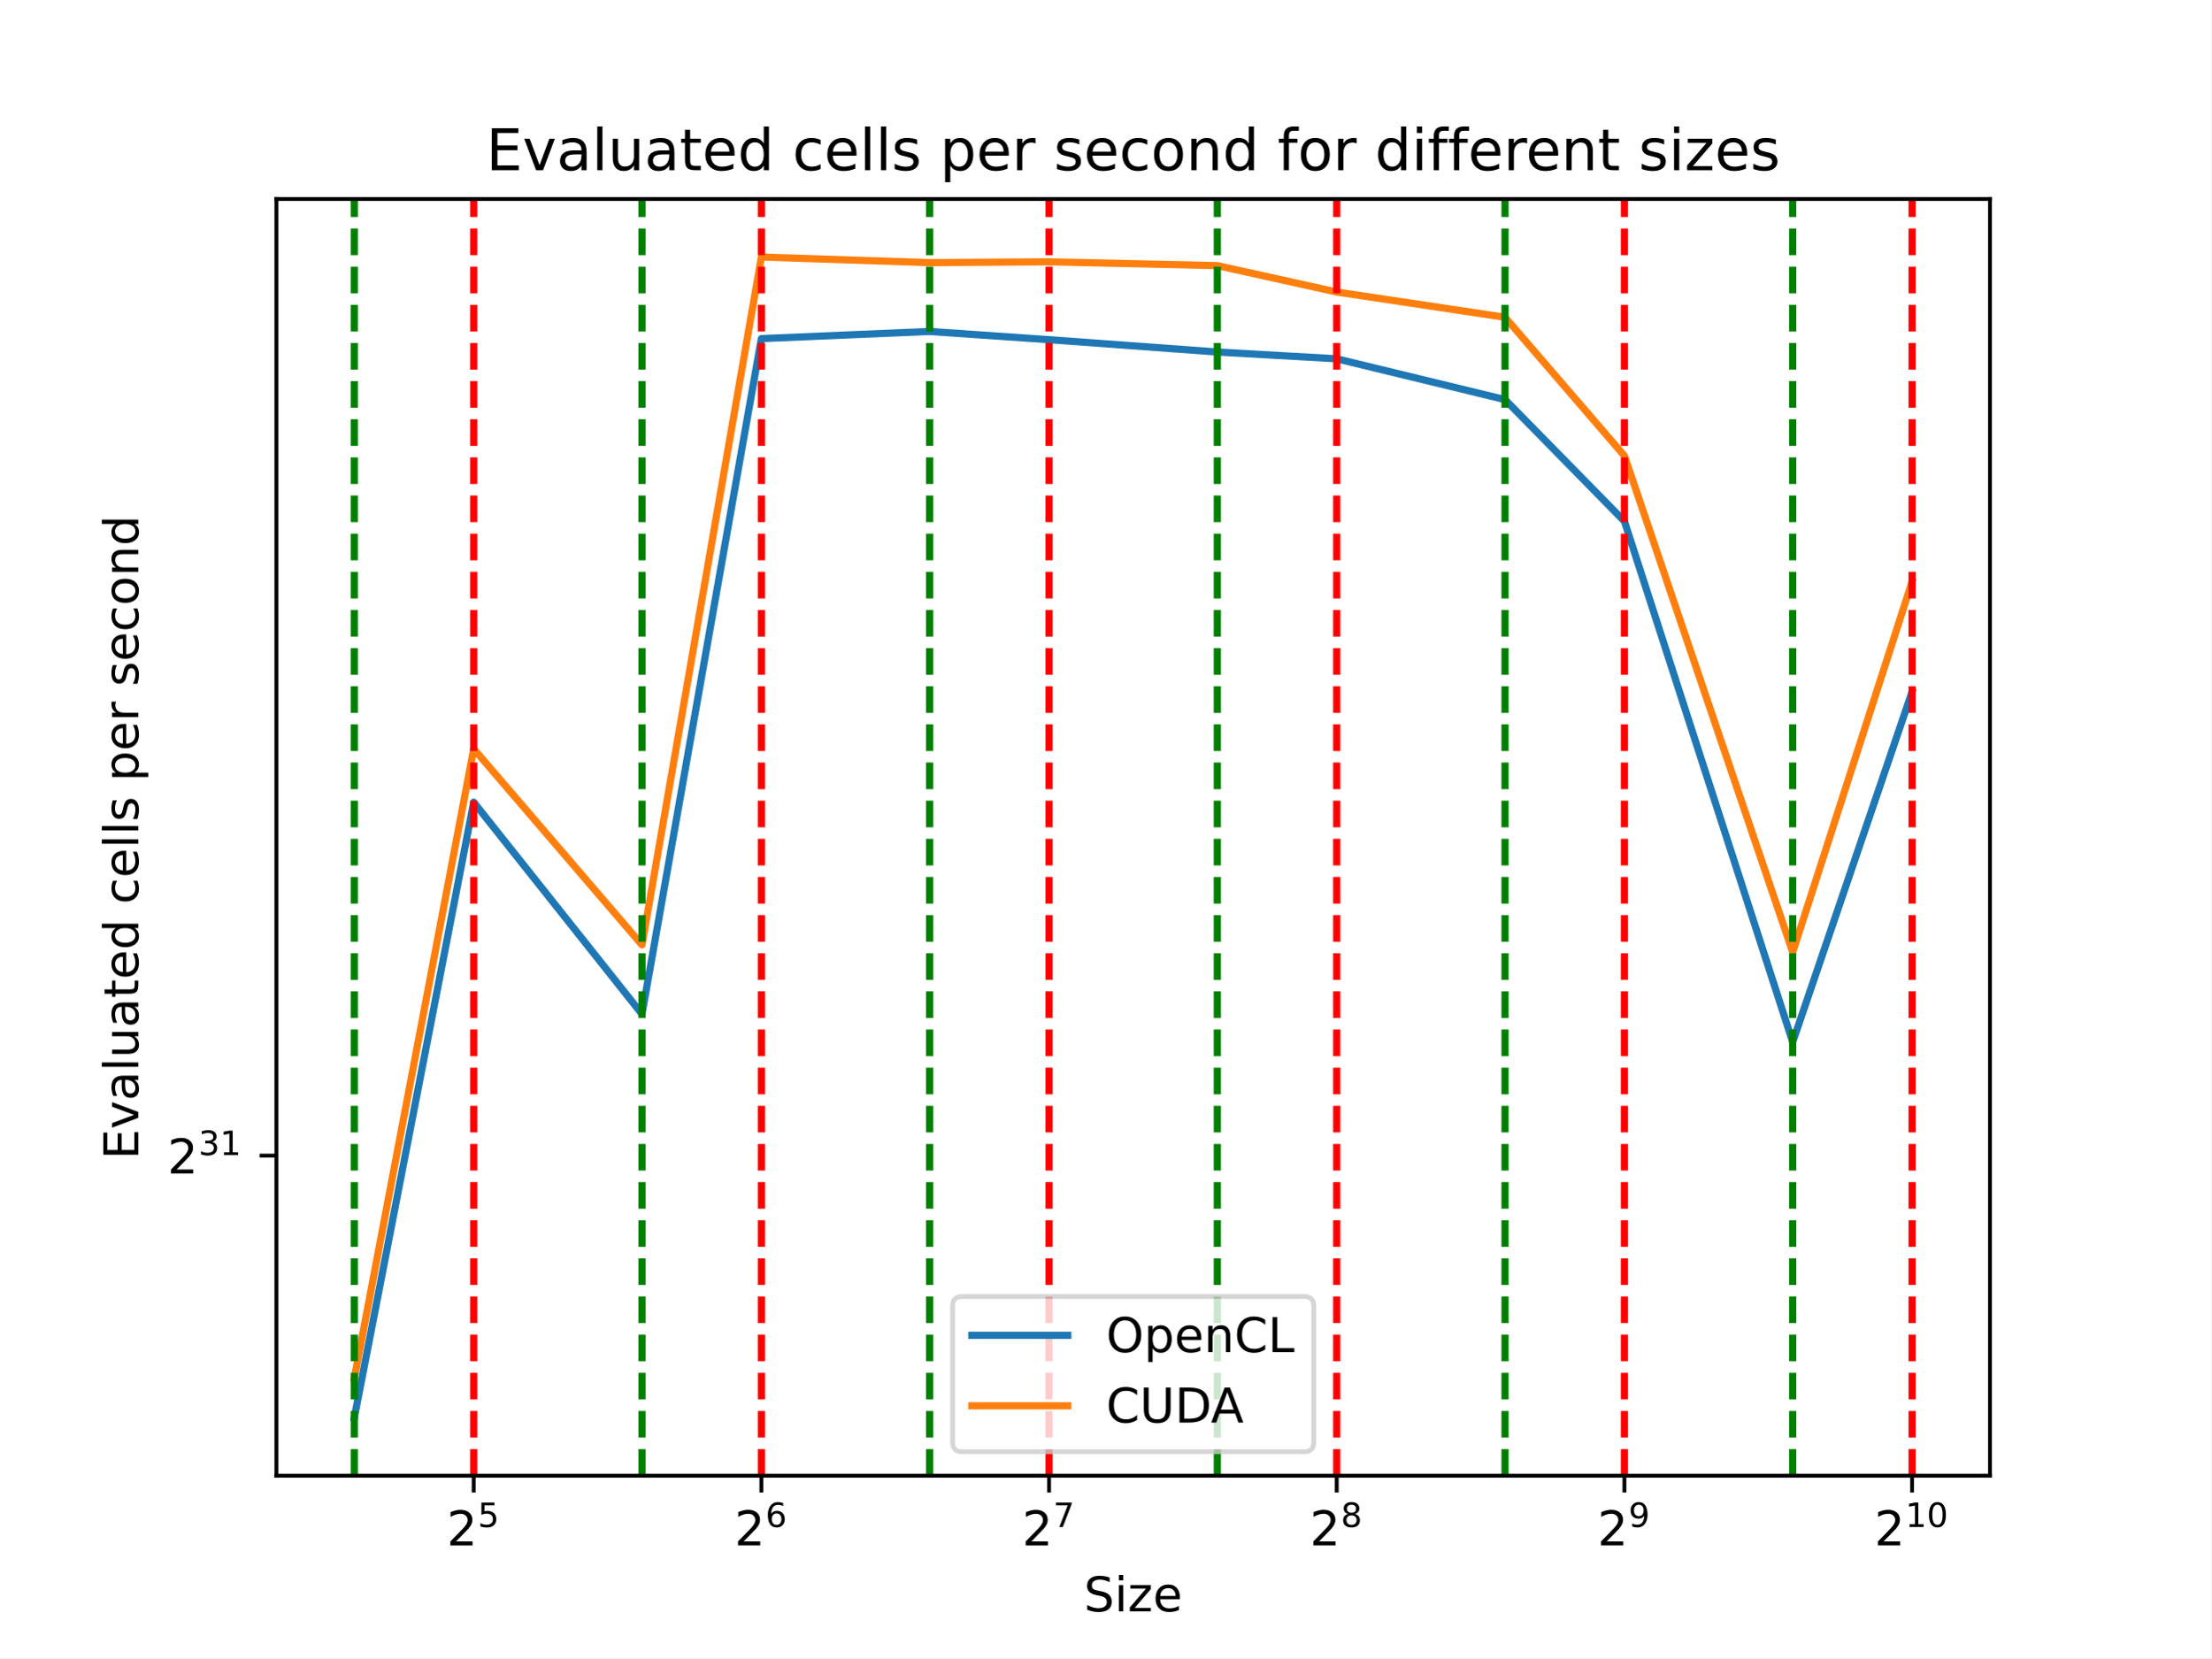
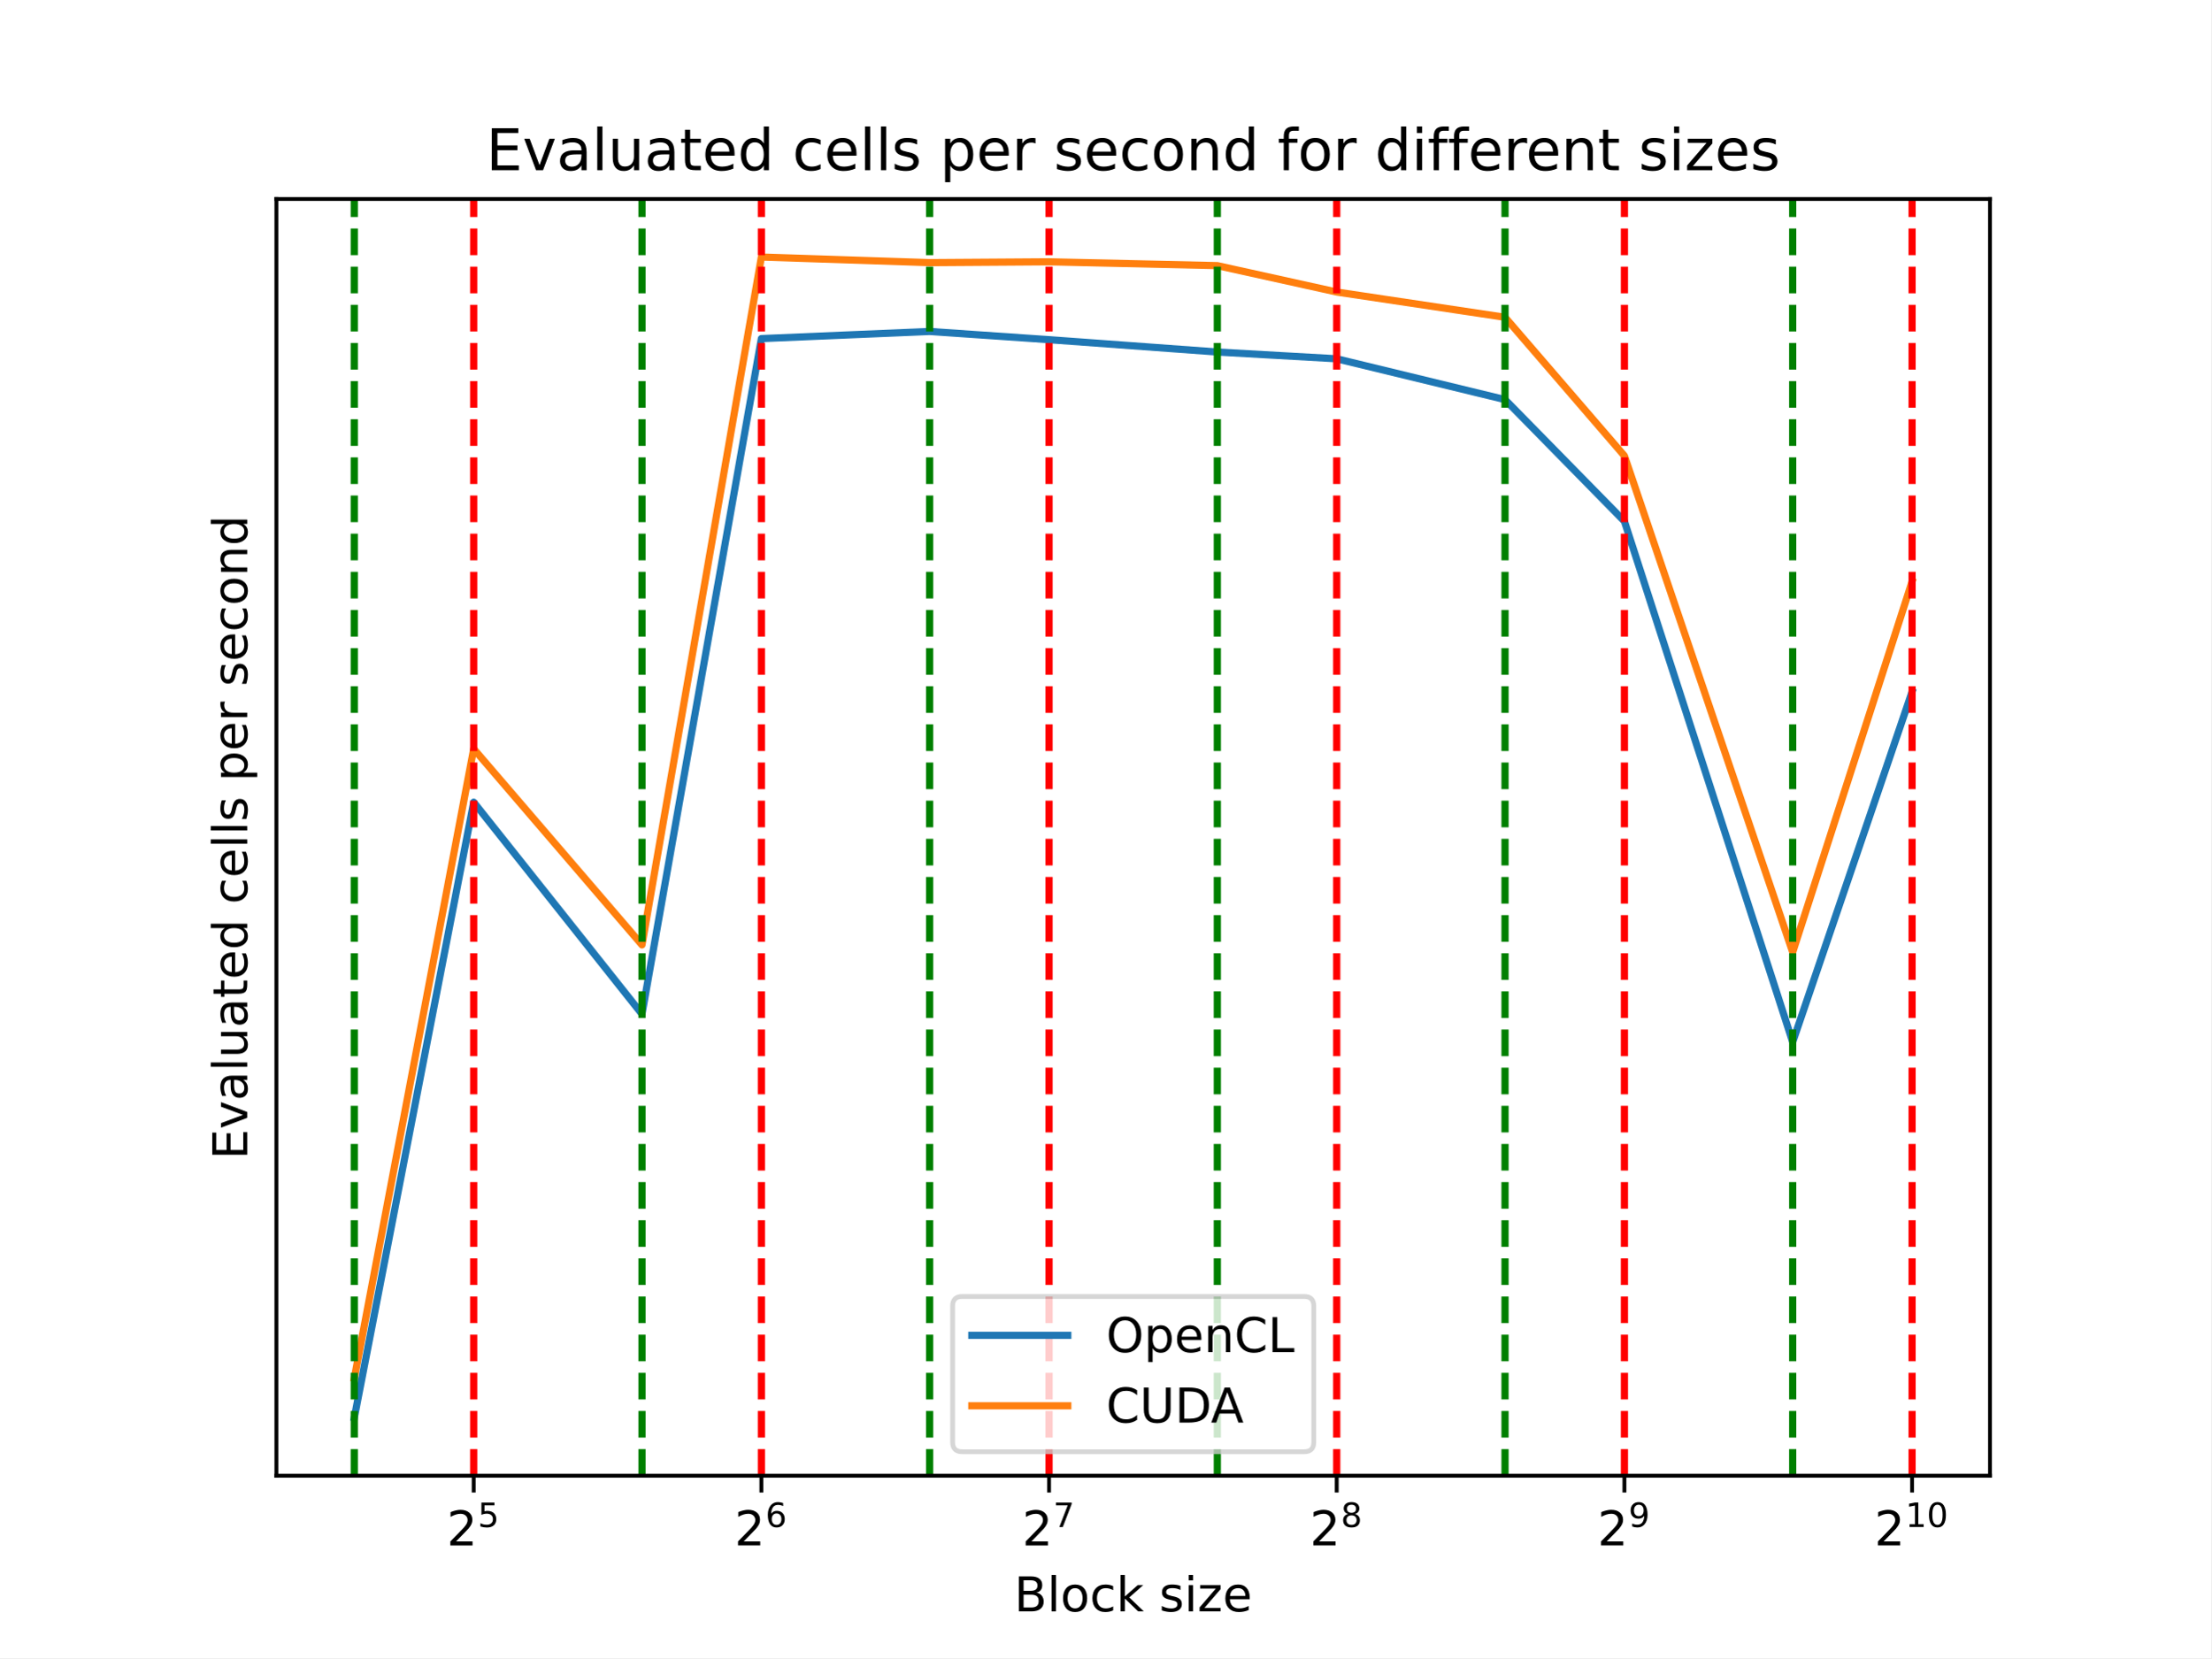
<svg xmlns="http://www.w3.org/2000/svg" xmlns:xlink="http://www.w3.org/1999/xlink" width="460.8pt" height="345.6pt" viewBox="0 0 460.8 345.6" version="1.1">
  <defs>
    <style type="text/css">*{stroke-linejoin: round; stroke-linecap: butt}</style>
  </defs>
  <g id="figure_1">
    <g id="patch_1">
      <path d="M 0 345.6  L 460.8 345.6  L 460.8 0  L 0 0  z " style="fill: #ffffff" />
    </g>
    <g id="axes_1">
      <g id="patch_2">
        <path d="M 57.6 307.584  L 414.72 307.584  L 414.72 41.472  L 57.6 41.472  z " style="fill: #ffffff" />
      </g>
      <g id="matplotlib.axis_1">
        <g id="xtick_1">
          <g id="line2d_1">
            <defs>
-               <path id="m6b3981b3c1" d="M 0 0  L 0 3.5  " style="stroke: #000000; stroke-width: 0.8" />
-             </defs>
-             <g>
-               <use xlink:href="#m6b3981b3c1" x="98.716" y="307.584" style="stroke: #000000; stroke-width: 0.8" />
+               <path id="m1445b486b3" d="M 0 0  L 0 3.5  " style="stroke: #000000; stroke-width: 0.8" />
+             </defs>
+             <g>
+               <use xlink:href="#m1445b486b3" x="98.716" y="307.584" style="stroke: #000000; stroke-width: 0.8" />
            </g>
          </g>
          <g id="text_1">
            <g transform="translate(93.11599 322.1824) scale(0.1 -0.1)">
              <defs>
                <path id="DejaVuSans-32" d="M 1228 531  L 3431 531  L 3431 0  L 469 0  L 469 531  Q 828 903 1448 1529  Q 2069 2156 2228 2338  Q 2531 2678 2651 2914  Q 2772 3150 2772 3378  Q 2772 3750 2511 3984  Q 2250 4219 1831 4219  Q 1534 4219 1204 4116  Q 875 4013 500 3803  L 500 4441  Q 881 4594 1212 4672  Q 1544 4750 1819 4750  Q 2544 4750 2975 4387  Q 3406 4025 3406 3419  Q 3406 3131 3298 2873  Q 3191 2616 2906 2266  Q 2828 2175 2409 1742  Q 1991 1309 1228 531  z " transform="scale(0.015625)" />
                <path id="DejaVuSans-35" d="M 691 4666  L 3169 4666  L 3169 4134  L 1269 4134  L 1269 2991  Q 1406 3038 1543 3061  Q 1681 3084 1819 3084  Q 2600 3084 3056 2656  Q 3513 2228 3513 1497  Q 3513 744 3044 326  Q 2575 -91 1722 -91  Q 1428 -91 1123 -41  Q 819 9 494 109  L 494 744  Q 775 591 1075 516  Q 1375 441 1709 441  Q 2250 441 2565 725  Q 2881 1009 2881 1497  Q 2881 1984 2565 2268  Q 2250 2553 1709 2553  Q 1456 2553 1204 2497  Q 953 2441 691 2322  L 691 4666  z " transform="scale(0.015625)" />
              </defs>
              <use xlink:href="#DejaVuSans-32" transform="translate(0 0.684375)" />
              <use xlink:href="#DejaVuSans-35" transform="translate(64.58008 38.96563) scale(0.7)" />
            </g>
          </g>
        </g>
        <g id="xtick_2">
          <g id="line2d_2">
            <g>
-               <use xlink:href="#m6b3981b3c1" x="158.67" y="307.584" style="stroke: #000000; stroke-width: 0.8" />
+               <use xlink:href="#m1445b486b3" x="158.67" y="307.584" style="stroke: #000000; stroke-width: 0.8" />
            </g>
          </g>
          <g id="text_2">
            <g transform="translate(153.0702 322.1824) scale(0.1 -0.1)">
              <defs>
                <path id="DejaVuSans-36" d="M 2113 2584  Q 1688 2584 1439 2293  Q 1191 2003 1191 1497  Q 1191 994 1439 701  Q 1688 409 2113 409  Q 2538 409 2786 701  Q 3034 994 3034 1497  Q 3034 2003 2786 2293  Q 2538 2584 2113 2584  z M 3366 4563  L 3366 3988  Q 3128 4100 2886 4159  Q 2644 4219 2406 4219  Q 1781 4219 1451 3797  Q 1122 3375 1075 2522  Q 1259 2794 1537 2939  Q 1816 3084 2150 3084  Q 2853 3084 3261 2657  Q 3669 2231 3669 1497  Q 3669 778 3244 343  Q 2819 -91 2113 -91  Q 1303 -91 875 529  Q 447 1150 447 2328  Q 447 3434 972 4092  Q 1497 4750 2381 4750  Q 2619 4750 2861 4703  Q 3103 4656 3366 4563  z " transform="scale(0.015625)" />
              </defs>
              <use xlink:href="#DejaVuSans-32" transform="translate(0 0.765625)" />
              <use xlink:href="#DejaVuSans-36" transform="translate(64.58008 39.04688) scale(0.7)" />
            </g>
          </g>
        </g>
        <g id="xtick_3">
          <g id="line2d_3">
            <g>
-               <use xlink:href="#m6b3981b3c1" x="218.625" y="307.584" style="stroke: #000000; stroke-width: 0.8" />
+               <use xlink:href="#m1445b486b3" x="218.625" y="307.584" style="stroke: #000000; stroke-width: 0.8" />
            </g>
          </g>
          <g id="text_3">
            <g transform="translate(213.0245 322.1824) scale(0.1 -0.1)">
              <defs>
                <path id="DejaVuSans-37" d="M 525 4666  L 3525 4666  L 3525 4397  L 1831 0  L 1172 0  L 2766 4134  L 525 4134  L 525 4666  z " transform="scale(0.015625)" />
              </defs>
              <use xlink:href="#DejaVuSans-32" transform="translate(0 0.684375)" />
              <use xlink:href="#DejaVuSans-37" transform="translate(64.58008 38.96563) scale(0.7)" />
            </g>
          </g>
        </g>
        <g id="xtick_4">
          <g id="line2d_4">
            <g>
-               <use xlink:href="#m6b3981b3c1" x="278.579" y="307.584" style="stroke: #000000; stroke-width: 0.8" />
+               <use xlink:href="#m1445b486b3" x="278.579" y="307.584" style="stroke: #000000; stroke-width: 0.8" />
            </g>
          </g>
          <g id="text_4">
            <g transform="translate(272.9788 322.1824) scale(0.1 -0.1)">
              <defs>
                <path id="DejaVuSans-38" d="M 2034 2216  Q 1584 2216 1326 1975  Q 1069 1734 1069 1313  Q 1069 891 1326 650  Q 1584 409 2034 409  Q 2484 409 2743 651  Q 3003 894 3003 1313  Q 3003 1734 2745 1975  Q 2488 2216 2034 2216  z M 1403 2484  Q 997 2584 770 2862  Q 544 3141 544 3541  Q 544 4100 942 4425  Q 1341 4750 2034 4750  Q 2731 4750 3128 4425  Q 3525 4100 3525 3541  Q 3525 3141 3298 2862  Q 3072 2584 2669 2484  Q 3125 2378 3379 2068  Q 3634 1759 3634 1313  Q 3634 634 3220 271  Q 2806 -91 2034 -91  Q 1263 -91 848 271  Q 434 634 434 1313  Q 434 1759 690 2068  Q 947 2378 1403 2484  z M 1172 3481  Q 1172 3119 1398 2916  Q 1625 2713 2034 2713  Q 2441 2713 2670 2916  Q 2900 3119 2900 3481  Q 2900 3844 2670 4047  Q 2441 4250 2034 4250  Q 1625 4250 1398 4047  Q 1172 3844 1172 3481  z " transform="scale(0.015625)" />
              </defs>
              <use xlink:href="#DejaVuSans-32" transform="translate(0 0.765625)" />
              <use xlink:href="#DejaVuSans-38" transform="translate(64.58008 39.04688) scale(0.7)" />
            </g>
          </g>
        </g>
        <g id="xtick_5">
          <g id="line2d_5">
            <g>
-               <use xlink:href="#m6b3981b3c1" x="338.533" y="307.584" style="stroke: #000000; stroke-width: 0.8" />
+               <use xlink:href="#m1445b486b3" x="338.533" y="307.584" style="stroke: #000000; stroke-width: 0.8" />
            </g>
          </g>
          <g id="text_5">
            <g transform="translate(332.933 322.1824) scale(0.1 -0.1)">
              <defs>
                <path id="DejaVuSans-39" d="M 703 97  L 703 672  Q 941 559 1184 500  Q 1428 441 1663 441  Q 2288 441 2617 861  Q 2947 1281 2994 2138  Q 2813 1869 2534 1725  Q 2256 1581 1919 1581  Q 1219 1581 811 2004  Q 403 2428 403 3163  Q 403 3881 828 4315  Q 1253 4750 1959 4750  Q 2769 4750 3195 4129  Q 3622 3509 3622 2328  Q 3622 1225 3098 567  Q 2575 -91 1691 -91  Q 1453 -91 1209 -44  Q 966 3 703 97  z M 1959 2075  Q 2384 2075 2632 2365  Q 2881 2656 2881 3163  Q 2881 3666 2632 3958  Q 2384 4250 1959 4250  Q 1534 4250 1286 3958  Q 1038 3666 1038 3163  Q 1038 2656 1286 2365  Q 1534 2075 1959 2075  z " transform="scale(0.015625)" />
              </defs>
              <use xlink:href="#DejaVuSans-32" transform="translate(0 0.765625)" />
              <use xlink:href="#DejaVuSans-39" transform="translate(64.58008 39.04688) scale(0.7)" />
            </g>
          </g>
        </g>
        <g id="xtick_6">
          <g id="line2d_6">
            <g>
-               <use xlink:href="#m6b3981b3c1" x="398.487" y="307.584" style="stroke: #000000; stroke-width: 0.8" />
+               <use xlink:href="#m1445b486b3" x="398.487" y="307.584" style="stroke: #000000; stroke-width: 0.8" />
            </g>
          </g>
          <g id="text_6">
            <g transform="translate(390.6373 322.1824) scale(0.1 -0.1)">
              <defs>
                <path id="DejaVuSans-31" d="M 794 531  L 1825 531  L 1825 4091  L 703 3866  L 703 4441  L 1819 4666  L 2450 4666  L 2450 531  L 3481 531  L 3481 0  L 794 0  L 794 531  z " transform="scale(0.015625)" />
                <path id="DejaVuSans-30" d="M 2034 4250  Q 1547 4250 1301 3770  Q 1056 3291 1056 2328  Q 1056 1369 1301 889  Q 1547 409 2034 409  Q 2525 409 2770 889  Q 3016 1369 3016 2328  Q 3016 3291 2770 3770  Q 2525 4250 2034 4250  z M 2034 4750  Q 2819 4750 3233 4129  Q 3647 3509 3647 2328  Q 3647 1150 3233 529  Q 2819 -91 2034 -91  Q 1250 -91 836 529  Q 422 1150 422 2328  Q 422 3509 836 4129  Q 1250 4750 2034 4750  z " transform="scale(0.015625)" />
              </defs>
              <use xlink:href="#DejaVuSans-32" transform="translate(0 0.765625)" />
              <use xlink:href="#DejaVuSans-31" transform="translate(64.58008 39.04688) scale(0.7)" />
              <use xlink:href="#DejaVuSans-30" transform="translate(109.1162 39.04688) scale(0.7)" />
            </g>
          </g>
        </g>
        <g id="text_7">
-           <g transform="translate(225.8959 335.8606) scale(0.1 -0.1)">
-             <defs>
-               <path id="DejaVuSans-53" d="M 3425 4513  L 3425 3897  Q 3066 4069 2747 4153  Q 2428 4238 2131 4238  Q 1616 4238 1336 4038  Q 1056 3838 1056 3469  Q 1056 3159 1242 3001  Q 1428 2844 1947 2747  L 2328 2669  Q 3034 2534 3370 2195  Q 3706 1856 3706 1288  Q 3706 609 3251 259  Q 2797 -91 1919 -91  Q 1588 -91 1214 -16  Q 841 59 441 206  L 441 856  Q 825 641 1194 531  Q 1563 422 1919 422  Q 2459 422 2753 634  Q 3047 847 3047 1241  Q 3047 1584 2836 1778  Q 2625 1972 2144 2069  L 1759 2144  Q 1053 2284 737 2584  Q 422 2884 422 3419  Q 422 4038 858 4394  Q 1294 4750 2059 4750  Q 2388 4750 2728 4690  Q 3069 4631 3425 4513  z " transform="scale(0.015625)" />
+           <g transform="translate(211.353 335.8606) scale(0.1 -0.1)">
+             <defs>
+               <path id="DejaVuSans-42" d="M 1259 2228  L 1259 519  L 2272 519  Q 2781 519 3026 730  Q 3272 941 3272 1375  Q 3272 1813 3026 2020  Q 2781 2228 2272 2228  L 1259 2228  z M 1259 4147  L 1259 2741  L 2194 2741  Q 2656 2741 2882 2914  Q 3109 3088 3109 3444  Q 3109 3797 2882 3972  Q 2656 4147 2194 4147  L 1259 4147  z M 628 4666  L 2241 4666  Q 2963 4666 3353 4366  Q 3744 4066 3744 3513  Q 3744 3084 3544 2831  Q 3344 2578 2956 2516  Q 3422 2416 3680 2098  Q 3938 1781 3938 1306  Q 3938 681 3513 340  Q 3088 0 2303 0  L 628 0  L 628 4666  z " transform="scale(0.015625)" />
+               <path id="DejaVuSans-6c" d="M 603 4863  L 1178 4863  L 1178 0  L 603 0  L 603 4863  z " transform="scale(0.015625)" />
+               <path id="DejaVuSans-6f" d="M 1959 3097  Q 1497 3097 1228 2736  Q 959 2375 959 1747  Q 959 1119 1226 758  Q 1494 397 1959 397  Q 2419 397 2687 759  Q 2956 1122 2956 1747  Q 2956 2369 2687 2733  Q 2419 3097 1959 3097  z M 1959 3584  Q 2709 3584 3137 3096  Q 3566 2609 3566 1747  Q 3566 888 3137 398  Q 2709 -91 1959 -91  Q 1206 -91 779 398  Q 353 888 353 1747  Q 353 2609 779 3096  Q 1206 3584 1959 3584  z " transform="scale(0.015625)" />
+               <path id="DejaVuSans-63" d="M 3122 3366  L 3122 2828  Q 2878 2963 2633 3030  Q 2388 3097 2138 3097  Q 1578 3097 1268 2742  Q 959 2388 959 1747  Q 959 1106 1268 751  Q 1578 397 2138 397  Q 2388 397 2633 464  Q 2878 531 3122 666  L 3122 134  Q 2881 22 2623 -34  Q 2366 -91 2075 -91  Q 1284 -91 818 406  Q 353 903 353 1747  Q 353 2603 823 3093  Q 1294 3584 2113 3584  Q 2378 3584 2631 3529  Q 2884 3475 3122 3366  z " transform="scale(0.015625)" />
+               <path id="DejaVuSans-6b" d="M 581 4863  L 1159 4863  L 1159 1991  L 2875 3500  L 3609 3500  L 1753 1863  L 3688 0  L 2938 0  L 1159 1709  L 1159 0  L 581 0  L 581 4863  z " transform="scale(0.015625)" />
+               <path id="DejaVuSans-20" transform="scale(0.015625)" />
+               <path id="DejaVuSans-73" d="M 2834 3397  L 2834 2853  Q 2591 2978 2328 3040  Q 2066 3103 1784 3103  Q 1356 3103 1142 2972  Q 928 2841 928 2578  Q 928 2378 1081 2264  Q 1234 2150 1697 2047  L 1894 2003  Q 2506 1872 2764 1633  Q 3022 1394 3022 966  Q 3022 478 2636 193  Q 2250 -91 1575 -91  Q 1294 -91 989 -36  Q 684 19 347 128  L 347 722  Q 666 556 975 473  Q 1284 391 1588 391  Q 1994 391 2212 530  Q 2431 669 2431 922  Q 2431 1156 2273 1281  Q 2116 1406 1581 1522  L 1381 1569  Q 847 1681 609 1914  Q 372 2147 372 2553  Q 372 3047 722 3315  Q 1072 3584 1716 3584  Q 2034 3584 2315 3537  Q 2597 3491 2834 3397  z " transform="scale(0.015625)" />
              <path id="DejaVuSans-69" d="M 603 3500  L 1178 3500  L 1178 0  L 603 0  L 603 3500  z M 603 4863  L 1178 4863  L 1178 4134  L 603 4134  L 603 4863  z " transform="scale(0.015625)" />
              <path id="DejaVuSans-7a" d="M 353 3500  L 3084 3500  L 3084 2975  L 922 459  L 3084 459  L 3084 0  L 275 0  L 275 525  L 2438 3041  L 353 3041  L 353 3500  z " transform="scale(0.015625)" />
              <path id="DejaVuSans-65" d="M 3597 1894  L 3597 1613  L 953 1613  Q 991 1019 1311 708  Q 1631 397 2203 397  Q 2534 397 2845 478  Q 3156 559 3463 722  L 3463 178  Q 3153 47 2828 -22  Q 2503 -91 2169 -91  Q 1331 -91 842 396  Q 353 884 353 1716  Q 353 2575 817 3079  Q 1281 3584 2069 3584  Q 2775 3584 3186 3129  Q 3597 2675 3597 1894  z M 3022 2063  Q 3016 2534 2758 2815  Q 2500 3097 2075 3097  Q 1594 3097 1305 2825  Q 1016 2553 972 2059  L 3022 2063  z " transform="scale(0.015625)" />
            </defs>
-             <use xlink:href="#DejaVuSans-53" />
-             <use xlink:href="#DejaVuSans-69" x="63.477" />
-             <use xlink:href="#DejaVuSans-7a" x="91.26" />
-             <use xlink:href="#DejaVuSans-65" x="143.75" />
+             <use xlink:href="#DejaVuSans-42" />
+             <use xlink:href="#DejaVuSans-6c" x="68.604" />
+             <use xlink:href="#DejaVuSans-6f" x="96.387" />
+             <use xlink:href="#DejaVuSans-63" x="157.568" />
+             <use xlink:href="#DejaVuSans-6b" x="212.549" />
+             <use xlink:href="#DejaVuSans-20" x="270.459" />
+             <use xlink:href="#DejaVuSans-73" x="302.246" />
+             <use xlink:href="#DejaVuSans-69" x="354.346" />
+             <use xlink:href="#DejaVuSans-7a" x="382.129" />
+             <use xlink:href="#DejaVuSans-65" x="434.619" />
          </g>
        </g>
      </g>
      <g id="matplotlib.axis_2">
-         <g id="ytick_1">
-           <g id="line2d_7">
-             <defs>
-               <path id="m19e71351eb" d="M 0 0  L -3.5 0  " style="stroke: #000000; stroke-width: 0.8" />
-             </defs>
-             <g>
-               <use xlink:href="#m19e71351eb" x="57.6" y="240.864" style="stroke: #000000; stroke-width: 0.8" />
-             </g>
-           </g>
-           <g id="text_8">
-             <g transform="translate(34.9 244.6636) scale(0.1 -0.1)">
-               <defs>
-                 <path id="DejaVuSans-33" d="M 2597 2516  Q 3050 2419 3304 2112  Q 3559 1806 3559 1356  Q 3559 666 3084 287  Q 2609 -91 1734 -91  Q 1441 -91 1130 -33  Q 819 25 488 141  L 488 750  Q 750 597 1062 519  Q 1375 441 1716 441  Q 2309 441 2620 675  Q 2931 909 2931 1356  Q 2931 1769 2642 2001  Q 2353 2234 1838 2234  L 1294 2234  L 1294 2753  L 1863 2753  Q 2328 2753 2575 2939  Q 2822 3125 2822 3475  Q 2822 3834 2567 4026  Q 2313 4219 1838 4219  Q 1578 4219 1281 4162  Q 984 4106 628 3988  L 628 4550  Q 988 4650 1302 4700  Q 1616 4750 1894 4750  Q 2613 4750 3031 4423  Q 3450 4097 3450 3541  Q 3450 3153 3228 2886  Q 3006 2619 2597 2516  z " transform="scale(0.015625)" />
-               </defs>
-               <use xlink:href="#DejaVuSans-32" transform="translate(0 0.765625)" />
-               <use xlink:href="#DejaVuSans-33" transform="translate(64.58008 39.04688) scale(0.7)" />
-               <use xlink:href="#DejaVuSans-31" transform="translate(109.1162 39.04688) scale(0.7)" />
-             </g>
-           </g>
-         </g>
-         <g id="text_9">
-           <g transform="translate(28.82031 241.6585) rotate(-90) scale(0.1 -0.1)">
+         <g id="text_8">
+           <g transform="translate(51.52031 241.6585) rotate(-90) scale(0.1 -0.1)">
            <defs>
              <path id="DejaVuSans-45" d="M 628 4666  L 3578 4666  L 3578 4134  L 1259 4134  L 1259 2753  L 3481 2753  L 3481 2222  L 1259 2222  L 1259 531  L 3634 531  L 3634 0  L 628 0  L 628 4666  z " transform="scale(0.015625)" />
              <path id="DejaVuSans-76" d="M 191 3500  L 800 3500  L 1894 563  L 2988 3500  L 3597 3500  L 2284 0  L 1503 0  L 191 3500  z " transform="scale(0.015625)" />
              <path id="DejaVuSans-61" d="M 2194 1759  Q 1497 1759 1228 1600  Q 959 1441 959 1056  Q 959 750 1161 570  Q 1363 391 1709 391  Q 2188 391 2477 730  Q 2766 1069 2766 1631  L 2766 1759  L 2194 1759  z M 3341 1997  L 3341 0  L 2766 0  L 2766 531  Q 2569 213 2275 61  Q 1981 -91 1556 -91  Q 1019 -91 701 211  Q 384 513 384 1019  Q 384 1609 779 1909  Q 1175 2209 1959 2209  L 2766 2209  L 2766 2266  Q 2766 2663 2505 2880  Q 2244 3097 1772 3097  Q 1472 3097 1187 3025  Q 903 2953 641 2809  L 641 3341  Q 956 3463 1253 3523  Q 1550 3584 1831 3584  Q 2591 3584 2966 3190  Q 3341 2797 3341 1997  z " transform="scale(0.015625)" />
-               <path id="DejaVuSans-6c" d="M 603 4863  L 1178 4863  L 1178 0  L 603 0  L 603 4863  z " transform="scale(0.015625)" />
              <path id="DejaVuSans-75" d="M 544 1381  L 544 3500  L 1119 3500  L 1119 1403  Q 1119 906 1312 657  Q 1506 409 1894 409  Q 2359 409 2629 706  Q 2900 1003 2900 1516  L 2900 3500  L 3475 3500  L 3475 0  L 2900 0  L 2900 538  Q 2691 219 2414 64  Q 2138 -91 1772 -91  Q 1169 -91 856 284  Q 544 659 544 1381  z M 1991 3584  L 1991 3584  z " transform="scale(0.015625)" />
              <path id="DejaVuSans-74" d="M 1172 4494  L 1172 3500  L 2356 3500  L 2356 3053  L 1172 3053  L 1172 1153  Q 1172 725 1289 603  Q 1406 481 1766 481  L 2356 481  L 2356 0  L 1766 0  Q 1100 0 847 248  Q 594 497 594 1153  L 594 3053  L 172 3053  L 172 3500  L 594 3500  L 594 4494  L 1172 4494  z " transform="scale(0.015625)" />
              <path id="DejaVuSans-64" d="M 2906 2969  L 2906 4863  L 3481 4863  L 3481 0  L 2906 0  L 2906 525  Q 2725 213 2448 61  Q 2172 -91 1784 -91  Q 1150 -91 751 415  Q 353 922 353 1747  Q 353 2572 751 3078  Q 1150 3584 1784 3584  Q 2172 3584 2448 3432  Q 2725 3281 2906 2969  z M 947 1747  Q 947 1113 1208 752  Q 1469 391 1925 391  Q 2381 391 2643 752  Q 2906 1113 2906 1747  Q 2906 2381 2643 2742  Q 2381 3103 1925 3103  Q 1469 3103 1208 2742  Q 947 2381 947 1747  z " transform="scale(0.015625)" />
-               <path id="DejaVuSans-20" transform="scale(0.015625)" />
-               <path id="DejaVuSans-63" d="M 3122 3366  L 3122 2828  Q 2878 2963 2633 3030  Q 2388 3097 2138 3097  Q 1578 3097 1268 2742  Q 959 2388 959 1747  Q 959 1106 1268 751  Q 1578 397 2138 397  Q 2388 397 2633 464  Q 2878 531 3122 666  L 3122 134  Q 2881 22 2623 -34  Q 2366 -91 2075 -91  Q 1284 -91 818 406  Q 353 903 353 1747  Q 353 2603 823 3093  Q 1294 3584 2113 3584  Q 2378 3584 2631 3529  Q 2884 3475 3122 3366  z " transform="scale(0.015625)" />
-               <path id="DejaVuSans-73" d="M 2834 3397  L 2834 2853  Q 2591 2978 2328 3040  Q 2066 3103 1784 3103  Q 1356 3103 1142 2972  Q 928 2841 928 2578  Q 928 2378 1081 2264  Q 1234 2150 1697 2047  L 1894 2003  Q 2506 1872 2764 1633  Q 3022 1394 3022 966  Q 3022 478 2636 193  Q 2250 -91 1575 -91  Q 1294 -91 989 -36  Q 684 19 347 128  L 347 722  Q 666 556 975 473  Q 1284 391 1588 391  Q 1994 391 2212 530  Q 2431 669 2431 922  Q 2431 1156 2273 1281  Q 2116 1406 1581 1522  L 1381 1569  Q 847 1681 609 1914  Q 372 2147 372 2553  Q 372 3047 722 3315  Q 1072 3584 1716 3584  Q 2034 3584 2315 3537  Q 2597 3491 2834 3397  z " transform="scale(0.015625)" />
              <path id="DejaVuSans-70" d="M 1159 525  L 1159 -1331  L 581 -1331  L 581 3500  L 1159 3500  L 1159 2969  Q 1341 3281 1617 3432  Q 1894 3584 2278 3584  Q 2916 3584 3314 3078  Q 3713 2572 3713 1747  Q 3713 922 3314 415  Q 2916 -91 2278 -91  Q 1894 -91 1617 61  Q 1341 213 1159 525  z M 3116 1747  Q 3116 2381 2855 2742  Q 2594 3103 2138 3103  Q 1681 3103 1420 2742  Q 1159 2381 1159 1747  Q 1159 1113 1420 752  Q 1681 391 2138 391  Q 2594 391 2855 752  Q 3116 1113 3116 1747  z " transform="scale(0.015625)" />
              <path id="DejaVuSans-72" d="M 2631 2963  Q 2534 3019 2420 3045  Q 2306 3072 2169 3072  Q 1681 3072 1420 2755  Q 1159 2438 1159 1844  L 1159 0  L 581 0  L 581 3500  L 1159 3500  L 1159 2956  Q 1341 3275 1631 3429  Q 1922 3584 2338 3584  Q 2397 3584 2469 3576  Q 2541 3569 2628 3553  L 2631 2963  z " transform="scale(0.015625)" />
-               <path id="DejaVuSans-6f" d="M 1959 3097  Q 1497 3097 1228 2736  Q 959 2375 959 1747  Q 959 1119 1226 758  Q 1494 397 1959 397  Q 2419 397 2687 759  Q 2956 1122 2956 1747  Q 2956 2369 2687 2733  Q 2419 3097 1959 3097  z M 1959 3584  Q 2709 3584 3137 3096  Q 3566 2609 3566 1747  Q 3566 888 3137 398  Q 2709 -91 1959 -91  Q 1206 -91 779 398  Q 353 888 353 1747  Q 353 2609 779 3096  Q 1206 3584 1959 3584  z " transform="scale(0.015625)" />
              <path id="DejaVuSans-6e" d="M 3513 2113  L 3513 0  L 2938 0  L 2938 2094  Q 2938 2591 2744 2837  Q 2550 3084 2163 3084  Q 1697 3084 1428 2787  Q 1159 2491 1159 1978  L 1159 0  L 581 0  L 581 3500  L 1159 3500  L 1159 2956  Q 1366 3272 1645 3428  Q 1925 3584 2291 3584  Q 2894 3584 3203 3211  Q 3513 2838 3513 2113  z " transform="scale(0.015625)" />
            </defs>
            <use xlink:href="#DejaVuSans-45" />
            <use xlink:href="#DejaVuSans-76" x="63.184" />
            <use xlink:href="#DejaVuSans-61" x="122.363" />
            <use xlink:href="#DejaVuSans-6c" x="183.643" />
            <use xlink:href="#DejaVuSans-75" x="211.426" />
            <use xlink:href="#DejaVuSans-61" x="274.805" />
            <use xlink:href="#DejaVuSans-74" x="336.084" />
            <use xlink:href="#DejaVuSans-65" x="375.293" />
            <use xlink:href="#DejaVuSans-64" x="436.816" />
            <use xlink:href="#DejaVuSans-20" x="500.293" />
            <use xlink:href="#DejaVuSans-63" x="532.08" />
            <use xlink:href="#DejaVuSans-65" x="587.061" />
            <use xlink:href="#DejaVuSans-6c" x="648.584" />
            <use xlink:href="#DejaVuSans-6c" x="676.367" />
            <use xlink:href="#DejaVuSans-73" x="704.15" />
            <use xlink:href="#DejaVuSans-20" x="756.25" />
            <use xlink:href="#DejaVuSans-70" x="788.037" />
            <use xlink:href="#DejaVuSans-65" x="851.514" />
            <use xlink:href="#DejaVuSans-72" x="913.037" />
            <use xlink:href="#DejaVuSans-20" x="954.15" />
            <use xlink:href="#DejaVuSans-73" x="985.938" />
            <use xlink:href="#DejaVuSans-65" x="1038.037" />
            <use xlink:href="#DejaVuSans-63" x="1099.561" />
            <use xlink:href="#DejaVuSans-6f" x="1154.541" />
            <use xlink:href="#DejaVuSans-6e" x="1215.723" />
            <use xlink:href="#DejaVuSans-64" x="1279.102" />
          </g>
        </g>
      </g>
+       <g id="line2d_7">
+         <path d="M 73.833 295.488  L 98.716 167.204  L 133.787 211.364  L 158.67 70.573  L 193.741 69.083  L 218.625 70.796  L 253.695 73.367  L 278.579 74.78  L 313.65 83.287  L 338.533 108.643  L 373.604 217.194  L 398.487 144.178  " clip-path="url(#pa300d09e8a)" style="fill: none; stroke: #1f77b4; stroke-width: 1.5; stroke-linecap: square" />
+       </g>
      <g id="line2d_8">
-         <path d="M 73.833 295.488  L 98.716 167.204  L 133.787 211.364  L 158.67 70.573  L 193.741 69.083  L 218.625 70.796  L 253.695 73.367  L 278.579 74.78  L 313.65 83.287  L 338.533 108.643  L 373.604 217.194  L 398.487 144.178  " clip-path="url(#p6526fdbff9)" style="fill: none; stroke: #1f77b4; stroke-width: 1.5; stroke-linecap: square" />
+         <path d="M 73.833 287.252  L 98.716 156.089  L 133.787 196.946  L 158.67 53.568  L 193.741 54.738  L 218.625 54.564  L 253.695 55.362  L 278.579 60.866  L 313.65 66.128  L 338.533 95.007  L 373.604 198.467  L 398.487 121.21  " clip-path="url(#pa300d09e8a)" style="fill: none; stroke: #ff7f0e; stroke-width: 1.5; stroke-linecap: square" />
      </g>
      <g id="line2d_9">
-         <path d="M 73.833 287.252  L 98.716 156.089  L 133.787 196.946  L 158.67 53.568  L 193.741 54.738  L 218.625 54.564  L 253.695 55.362  L 278.579 60.866  L 313.65 66.128  L 338.533 95.007  L 373.604 198.467  L 398.487 121.21  " clip-path="url(#p6526fdbff9)" style="fill: none; stroke: #ff7f0e; stroke-width: 1.5; stroke-linecap: square" />
+         <path d="M 98.716 307.584  L 98.716 41.472  " clip-path="url(#pa300d09e8a)" style="fill: none; stroke-dasharray: 5.55,2.4; stroke-dashoffset: 0; stroke: #ff0000; stroke-width: 1.5" />
      </g>
      <g id="line2d_10">
-         <path d="M 98.716 307.584  L 98.716 41.472  " clip-path="url(#p6526fdbff9)" style="fill: none; stroke-dasharray: 5.55,2.4; stroke-dashoffset: 0; stroke: #ff0000; stroke-width: 1.5" />
+         <path d="M 73.833 307.584  L 73.833 41.472  " clip-path="url(#pa300d09e8a)" style="fill: none; stroke-dasharray: 5.55,2.4; stroke-dashoffset: 0; stroke: #008000; stroke-width: 1.5" />
      </g>
      <g id="line2d_11">
-         <path d="M 73.833 307.584  L 73.833 41.472  " clip-path="url(#p6526fdbff9)" style="fill: none; stroke-dasharray: 5.55,2.4; stroke-dashoffset: 0; stroke: #008000; stroke-width: 1.5" />
+         <path d="M 158.67 307.584  L 158.67 41.472  " clip-path="url(#pa300d09e8a)" style="fill: none; stroke-dasharray: 5.55,2.4; stroke-dashoffset: 0; stroke: #ff0000; stroke-width: 1.5" />
      </g>
      <g id="line2d_12">
-         <path d="M 158.67 307.584  L 158.67 41.472  " clip-path="url(#p6526fdbff9)" style="fill: none; stroke-dasharray: 5.55,2.4; stroke-dashoffset: 0; stroke: #ff0000; stroke-width: 1.5" />
+         <path d="M 133.787 307.584  L 133.787 41.472  " clip-path="url(#pa300d09e8a)" style="fill: none; stroke-dasharray: 5.55,2.4; stroke-dashoffset: 0; stroke: #008000; stroke-width: 1.5" />
      </g>
      <g id="line2d_13">
-         <path d="M 133.787 307.584  L 133.787 41.472  " clip-path="url(#p6526fdbff9)" style="fill: none; stroke-dasharray: 5.55,2.4; stroke-dashoffset: 0; stroke: #008000; stroke-width: 1.5" />
+         <path d="M 218.625 307.584  L 218.625 41.472  " clip-path="url(#pa300d09e8a)" style="fill: none; stroke-dasharray: 5.55,2.4; stroke-dashoffset: 0; stroke: #ff0000; stroke-width: 1.5" />
      </g>
      <g id="line2d_14">
-         <path d="M 218.625 307.584  L 218.625 41.472  " clip-path="url(#p6526fdbff9)" style="fill: none; stroke-dasharray: 5.55,2.4; stroke-dashoffset: 0; stroke: #ff0000; stroke-width: 1.5" />
+         <path d="M 193.741 307.584  L 193.741 41.472  " clip-path="url(#pa300d09e8a)" style="fill: none; stroke-dasharray: 5.55,2.4; stroke-dashoffset: 0; stroke: #008000; stroke-width: 1.5" />
      </g>
      <g id="line2d_15">
-         <path d="M 193.741 307.584  L 193.741 41.472  " clip-path="url(#p6526fdbff9)" style="fill: none; stroke-dasharray: 5.55,2.4; stroke-dashoffset: 0; stroke: #008000; stroke-width: 1.5" />
+         <path d="M 278.579 307.584  L 278.579 41.472  " clip-path="url(#pa300d09e8a)" style="fill: none; stroke-dasharray: 5.55,2.4; stroke-dashoffset: 0; stroke: #ff0000; stroke-width: 1.5" />
      </g>
      <g id="line2d_16">
-         <path d="M 278.579 307.584  L 278.579 41.472  " clip-path="url(#p6526fdbff9)" style="fill: none; stroke-dasharray: 5.55,2.4; stroke-dashoffset: 0; stroke: #ff0000; stroke-width: 1.5" />
+         <path d="M 253.695 307.584  L 253.695 41.472  " clip-path="url(#pa300d09e8a)" style="fill: none; stroke-dasharray: 5.55,2.4; stroke-dashoffset: 0; stroke: #008000; stroke-width: 1.5" />
      </g>
      <g id="line2d_17">
-         <path d="M 253.695 307.584  L 253.695 41.472  " clip-path="url(#p6526fdbff9)" style="fill: none; stroke-dasharray: 5.55,2.4; stroke-dashoffset: 0; stroke: #008000; stroke-width: 1.5" />
+         <path d="M 338.533 307.584  L 338.533 41.472  " clip-path="url(#pa300d09e8a)" style="fill: none; stroke-dasharray: 5.55,2.4; stroke-dashoffset: 0; stroke: #ff0000; stroke-width: 1.5" />
      </g>
      <g id="line2d_18">
-         <path d="M 338.533 307.584  L 338.533 41.472  " clip-path="url(#p6526fdbff9)" style="fill: none; stroke-dasharray: 5.55,2.4; stroke-dashoffset: 0; stroke: #ff0000; stroke-width: 1.5" />
+         <path d="M 313.65 307.584  L 313.65 41.472  " clip-path="url(#pa300d09e8a)" style="fill: none; stroke-dasharray: 5.55,2.4; stroke-dashoffset: 0; stroke: #008000; stroke-width: 1.5" />
      </g>
      <g id="line2d_19">
-         <path d="M 313.65 307.584  L 313.65 41.472  " clip-path="url(#p6526fdbff9)" style="fill: none; stroke-dasharray: 5.55,2.4; stroke-dashoffset: 0; stroke: #008000; stroke-width: 1.5" />
+         <path d="M 398.487 307.584  L 398.487 41.472  " clip-path="url(#pa300d09e8a)" style="fill: none; stroke-dasharray: 5.55,2.4; stroke-dashoffset: 0; stroke: #ff0000; stroke-width: 1.5" />
      </g>
      <g id="line2d_20">
-         <path d="M 398.487 307.584  L 398.487 41.472  " clip-path="url(#p6526fdbff9)" style="fill: none; stroke-dasharray: 5.55,2.4; stroke-dashoffset: 0; stroke: #ff0000; stroke-width: 1.5" />
-       </g>
-       <g id="line2d_21">
-         <path d="M 373.604 307.584  L 373.604 41.472  " clip-path="url(#p6526fdbff9)" style="fill: none; stroke-dasharray: 5.55,2.4; stroke-dashoffset: 0; stroke: #008000; stroke-width: 1.5" />
+         <path d="M 373.604 307.584  L 373.604 41.472  " clip-path="url(#pa300d09e8a)" style="fill: none; stroke-dasharray: 5.55,2.4; stroke-dashoffset: 0; stroke: #008000; stroke-width: 1.5" />
      </g>
      <g id="patch_3">
        <path d="M 57.6 307.584  L 57.6 41.472  " style="fill: none; stroke: #000000; stroke-width: 0.8; stroke-linejoin: miter; stroke-linecap: square" />
      </g>
      <g id="patch_4">
        <path d="M 414.72 307.584  L 414.72 41.472  " style="fill: none; stroke: #000000; stroke-width: 0.8; stroke-linejoin: miter; stroke-linecap: square" />
      </g>
      <g id="patch_5">
        <path d="M 57.6 307.584  L 414.72 307.584  " style="fill: none; stroke: #000000; stroke-width: 0.8; stroke-linejoin: miter; stroke-linecap: square" />
      </g>
      <g id="patch_6">
        <path d="M 57.6 41.472  L 414.72 41.472  " style="fill: none; stroke: #000000; stroke-width: 0.8; stroke-linejoin: miter; stroke-linecap: square" />
      </g>
-       <g id="text_10">
+       <g id="text_9">
        <g transform="translate(101.3034 35.472) scale(0.12 -0.12)">
          <defs>
            <path id="DejaVuSans-66" d="M 2375 4863  L 2375 4384  L 1825 4384  Q 1516 4384 1395 4259  Q 1275 4134 1275 3809  L 1275 3500  L 2222 3500  L 2222 3053  L 1275 3053  L 1275 0  L 697 0  L 697 3053  L 147 3053  L 147 3500  L 697 3500  L 697 3744  Q 697 4328 969 4595  Q 1241 4863 1831 4863  L 2375 4863  z " transform="scale(0.015625)" />
          </defs>
          <use xlink:href="#DejaVuSans-45" />
          <use xlink:href="#DejaVuSans-76" x="63.184" />
          <use xlink:href="#DejaVuSans-61" x="122.363" />
          <use xlink:href="#DejaVuSans-6c" x="183.643" />
          <use xlink:href="#DejaVuSans-75" x="211.426" />
          <use xlink:href="#DejaVuSans-61" x="274.805" />
          <use xlink:href="#DejaVuSans-74" x="336.084" />
          <use xlink:href="#DejaVuSans-65" x="375.293" />
          <use xlink:href="#DejaVuSans-64" x="436.816" />
          <use xlink:href="#DejaVuSans-20" x="500.293" />
          <use xlink:href="#DejaVuSans-63" x="532.08" />
          <use xlink:href="#DejaVuSans-65" x="587.061" />
          <use xlink:href="#DejaVuSans-6c" x="648.584" />
          <use xlink:href="#DejaVuSans-6c" x="676.367" />
          <use xlink:href="#DejaVuSans-73" x="704.15" />
          <use xlink:href="#DejaVuSans-20" x="756.25" />
          <use xlink:href="#DejaVuSans-70" x="788.037" />
          <use xlink:href="#DejaVuSans-65" x="851.514" />
          <use xlink:href="#DejaVuSans-72" x="913.037" />
          <use xlink:href="#DejaVuSans-20" x="954.15" />
          <use xlink:href="#DejaVuSans-73" x="985.938" />
          <use xlink:href="#DejaVuSans-65" x="1038.037" />
          <use xlink:href="#DejaVuSans-63" x="1099.561" />
          <use xlink:href="#DejaVuSans-6f" x="1154.541" />
          <use xlink:href="#DejaVuSans-6e" x="1215.723" />
          <use xlink:href="#DejaVuSans-64" x="1279.102" />
          <use xlink:href="#DejaVuSans-20" x="1342.578" />
          <use xlink:href="#DejaVuSans-66" x="1374.365" />
          <use xlink:href="#DejaVuSans-6f" x="1409.57" />
          <use xlink:href="#DejaVuSans-72" x="1470.752" />
          <use xlink:href="#DejaVuSans-20" x="1511.865" />
          <use xlink:href="#DejaVuSans-64" x="1543.652" />
          <use xlink:href="#DejaVuSans-69" x="1607.129" />
          <use xlink:href="#DejaVuSans-66" x="1634.912" />
          <use xlink:href="#DejaVuSans-66" x="1670.117" />
          <use xlink:href="#DejaVuSans-65" x="1705.322" />
          <use xlink:href="#DejaVuSans-72" x="1766.846" />
          <use xlink:href="#DejaVuSans-65" x="1805.709" />
          <use xlink:href="#DejaVuSans-6e" x="1867.232" />
          <use xlink:href="#DejaVuSans-74" x="1930.611" />
          <use xlink:href="#DejaVuSans-20" x="1969.82" />
          <use xlink:href="#DejaVuSans-73" x="2001.607" />
          <use xlink:href="#DejaVuSans-69" x="2053.707" />
          <use xlink:href="#DejaVuSans-7a" x="2081.49" />
          <use xlink:href="#DejaVuSans-65" x="2133.98" />
          <use xlink:href="#DejaVuSans-73" x="2195.504" />
        </g>
      </g>
      <g id="legend_1">
        <g id="patch_7">
          <path d="M 200.527 302.584  L 271.793 302.584  Q 273.793 302.584 273.793 300.584  L 273.793 272.228  Q 273.793 270.228 271.793 270.228  L 200.527 270.228  Q 198.527 270.228 198.527 272.228  L 198.527 300.584  Q 198.527 302.584 200.527 302.584  z " style="fill: #ffffff; opacity: 0.8; stroke: #cccccc; stroke-linejoin: miter" />
        </g>
-         <g id="line2d_22">
+         <g id="line2d_21">
          <path d="M 202.527 278.326  L 212.527 278.326  L 222.527 278.326  " style="fill: none; stroke: #1f77b4; stroke-width: 1.5; stroke-linecap: square" />
        </g>
-         <g id="text_11">
+         <g id="text_10">
          <g transform="translate(230.5272 281.8262) scale(0.1 -0.1)">
            <defs>
              <path id="DejaVuSans-4f" d="M 2522 4238  Q 1834 4238 1429 3725  Q 1025 3213 1025 2328  Q 1025 1447 1429 934  Q 1834 422 2522 422  Q 3209 422 3611 934  Q 4013 1447 4013 2328  Q 4013 3213 3611 3725  Q 3209 4238 2522 4238  z M 2522 4750  Q 3503 4750 4090 4092  Q 4678 3434 4678 2328  Q 4678 1225 4090 567  Q 3503 -91 2522 -91  Q 1538 -91 948 565  Q 359 1222 359 2328  Q 359 3434 948 4092  Q 1538 4750 2522 4750  z " transform="scale(0.015625)" />
              <path id="DejaVuSans-43" d="M 4122 4306  L 4122 3641  Q 3803 3938 3442 4084  Q 3081 4231 2675 4231  Q 1875 4231 1450 3742  Q 1025 3253 1025 2328  Q 1025 1406 1450 917  Q 1875 428 2675 428  Q 3081 428 3442 575  Q 3803 722 4122 1019  L 4122 359  Q 3791 134 3420 21  Q 3050 -91 2638 -91  Q 1578 -91 968 557  Q 359 1206 359 2328  Q 359 3453 968 4101  Q 1578 4750 2638 4750  Q 3056 4750 3426 4639  Q 3797 4528 4122 4306  z " transform="scale(0.015625)" />
              <path id="DejaVuSans-4c" d="M 628 4666  L 1259 4666  L 1259 531  L 3531 531  L 3531 0  L 628 0  L 628 4666  z " transform="scale(0.015625)" />
            </defs>
            <use xlink:href="#DejaVuSans-4f" />
            <use xlink:href="#DejaVuSans-70" x="78.711" />
            <use xlink:href="#DejaVuSans-65" x="142.188" />
            <use xlink:href="#DejaVuSans-6e" x="203.711" />
            <use xlink:href="#DejaVuSans-43" x="267.09" />
            <use xlink:href="#DejaVuSans-4c" x="336.914" />
          </g>
        </g>
-         <g id="line2d_23">
+         <g id="line2d_22">
          <path d="M 202.527 293.004  L 212.527 293.004  L 222.527 293.004  " style="fill: none; stroke: #ff7f0e; stroke-width: 1.5; stroke-linecap: square" />
        </g>
-         <g id="text_12">
+         <g id="text_11">
          <g transform="translate(230.5272 296.5043) scale(0.1 -0.1)">
            <defs>
              <path id="DejaVuSans-55" d="M 556 4666  L 1191 4666  L 1191 1831  Q 1191 1081 1462 751  Q 1734 422 2344 422  Q 2950 422 3222 751  Q 3494 1081 3494 1831  L 3494 4666  L 4128 4666  L 4128 1753  Q 4128 841 3676 375  Q 3225 -91 2344 -91  Q 1459 -91 1007 375  Q 556 841 556 1753  L 556 4666  z " transform="scale(0.015625)" />
              <path id="DejaVuSans-44" d="M 1259 4147  L 1259 519  L 2022 519  Q 2988 519 3436 956  Q 3884 1394 3884 2338  Q 3884 3275 3436 3711  Q 2988 4147 2022 4147  L 1259 4147  z M 628 4666  L 1925 4666  Q 3281 4666 3915 4102  Q 4550 3538 4550 2338  Q 4550 1131 3912 565  Q 3275 0 1925 0  L 628 0  L 628 4666  z " transform="scale(0.015625)" />
              <path id="DejaVuSans-41" d="M 2188 4044  L 1331 1722  L 3047 1722  L 2188 4044  z M 1831 4666  L 2547 4666  L 4325 0  L 3669 0  L 3244 1197  L 1141 1197  L 716 0  L 50 0  L 1831 4666  z " transform="scale(0.015625)" />
            </defs>
            <use xlink:href="#DejaVuSans-43" />
            <use xlink:href="#DejaVuSans-55" x="69.824" />
            <use xlink:href="#DejaVuSans-44" x="143.018" />
            <use xlink:href="#DejaVuSans-41" x="218.27" />
          </g>
        </g>
      </g>
    </g>
  </g>
  <defs>
-     <clipPath id="p6526fdbff9">
+     <clipPath id="pa300d09e8a">
      <rect x="57.6" y="41.472" width="357.12" height="266.112" />
    </clipPath>
  </defs>
</svg>
